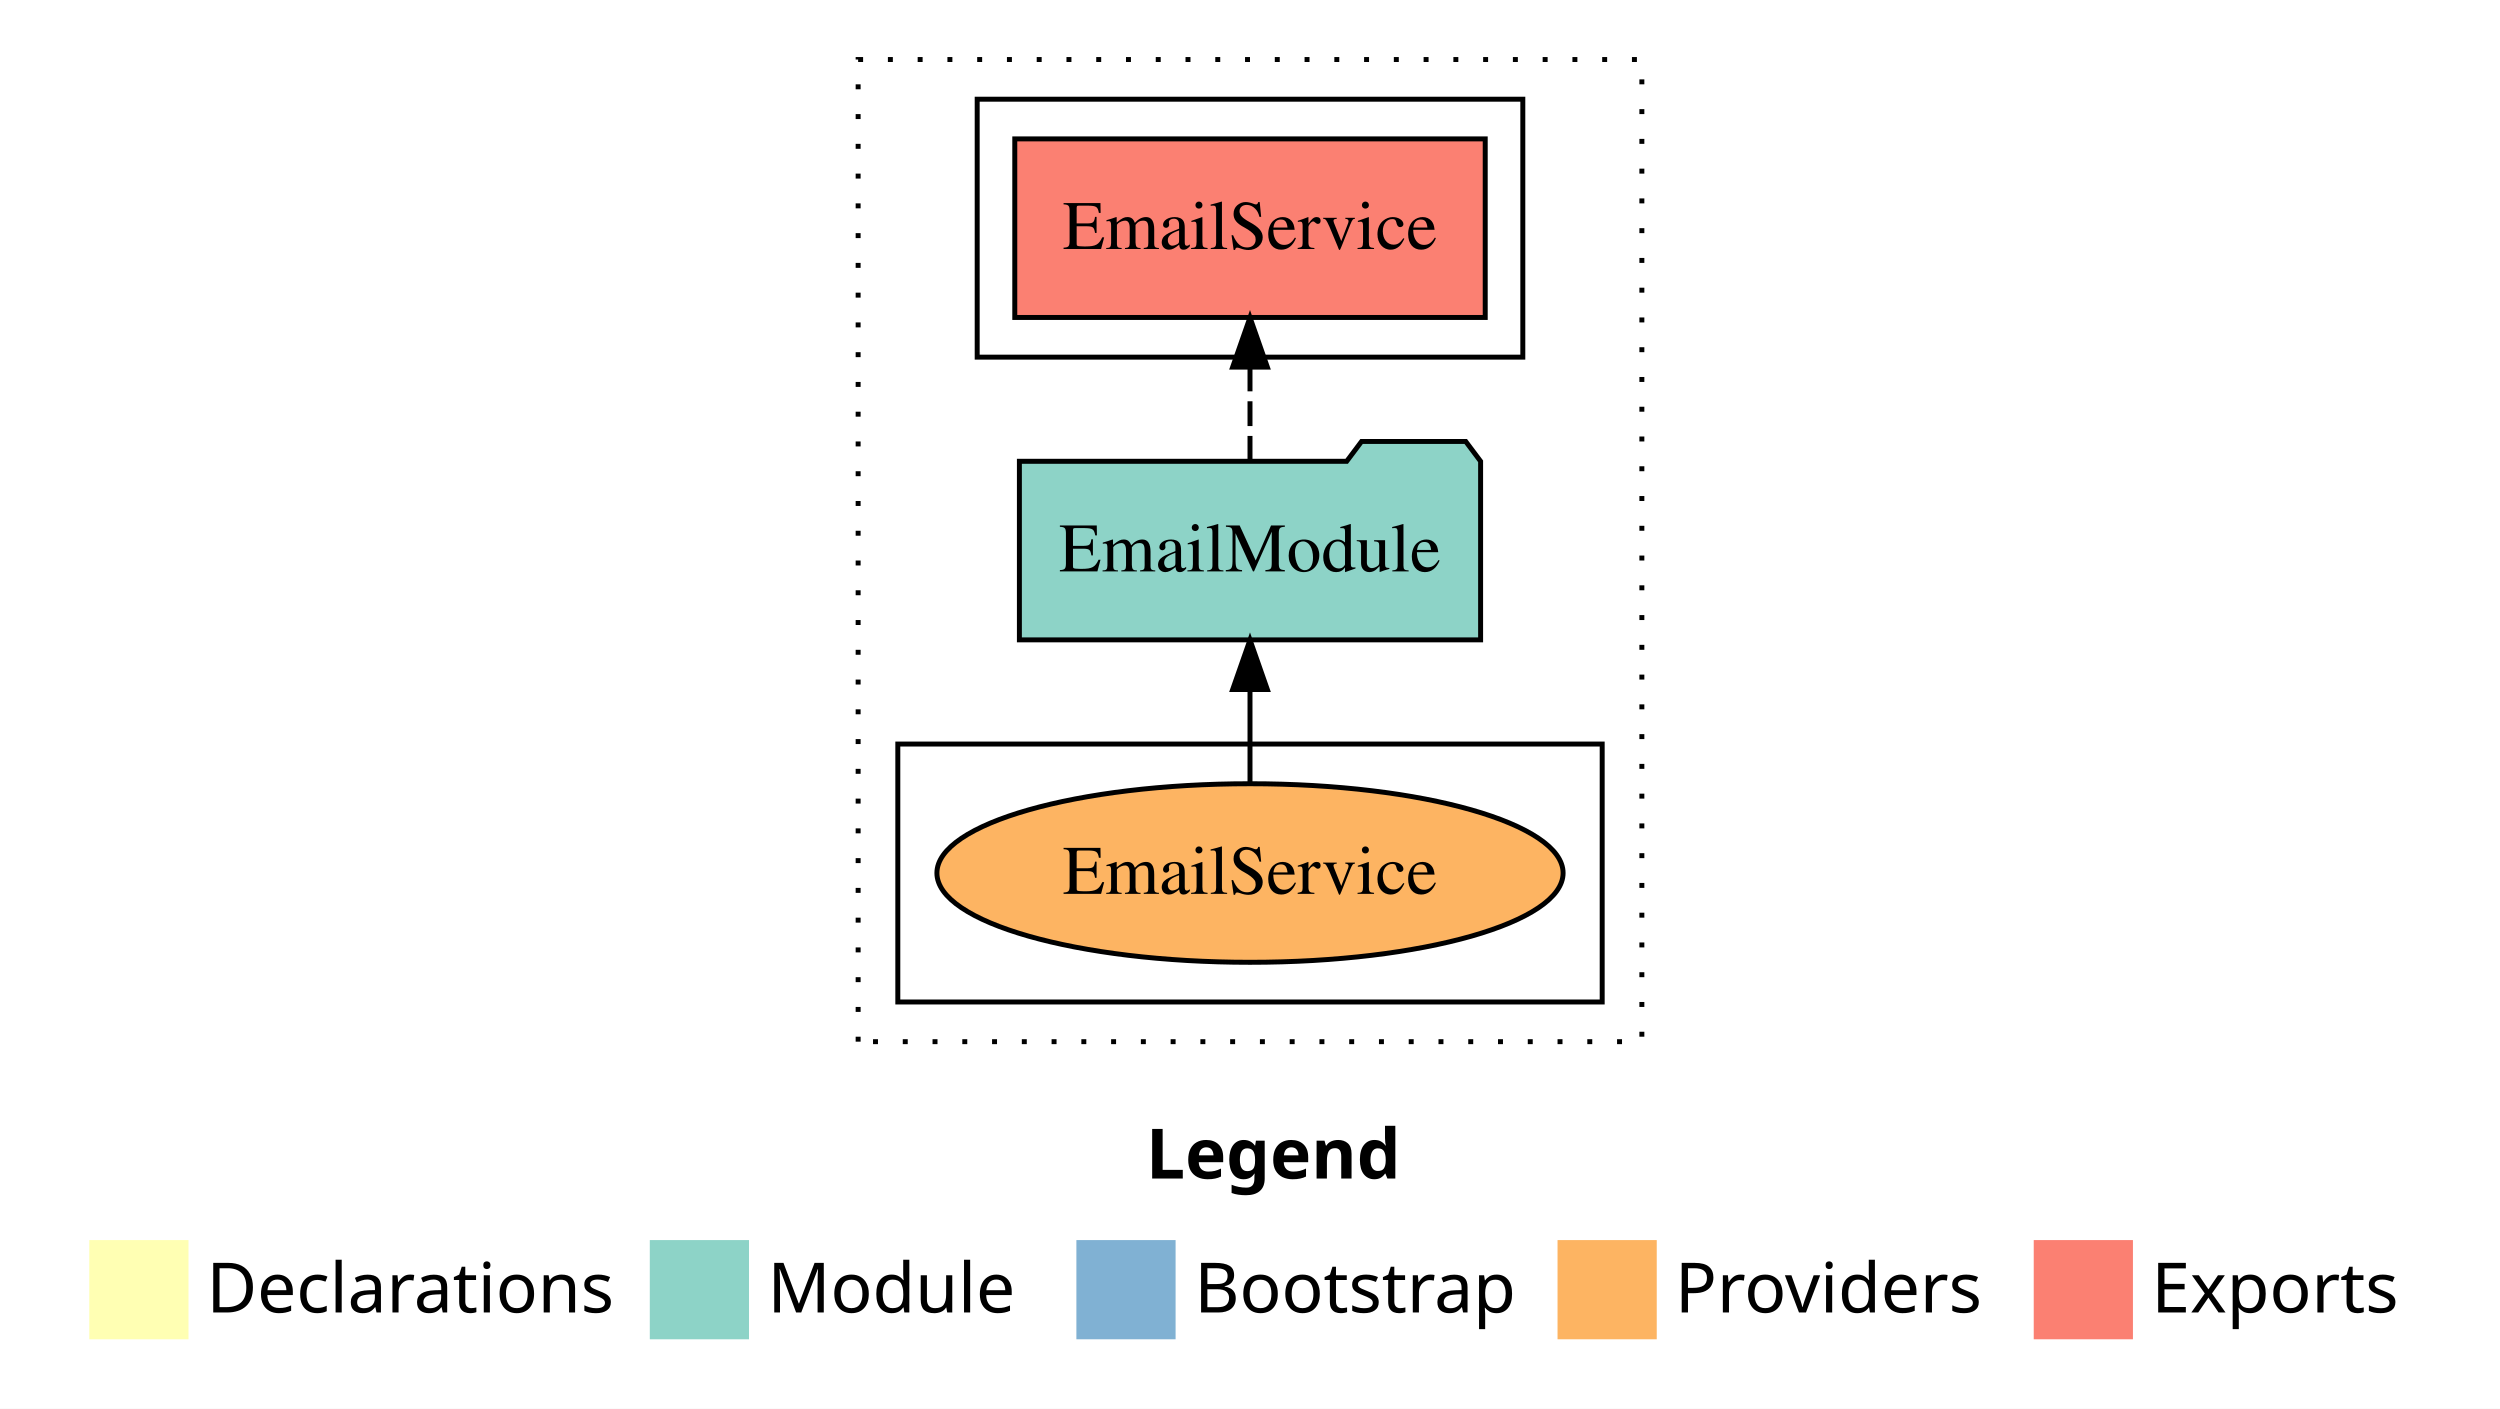
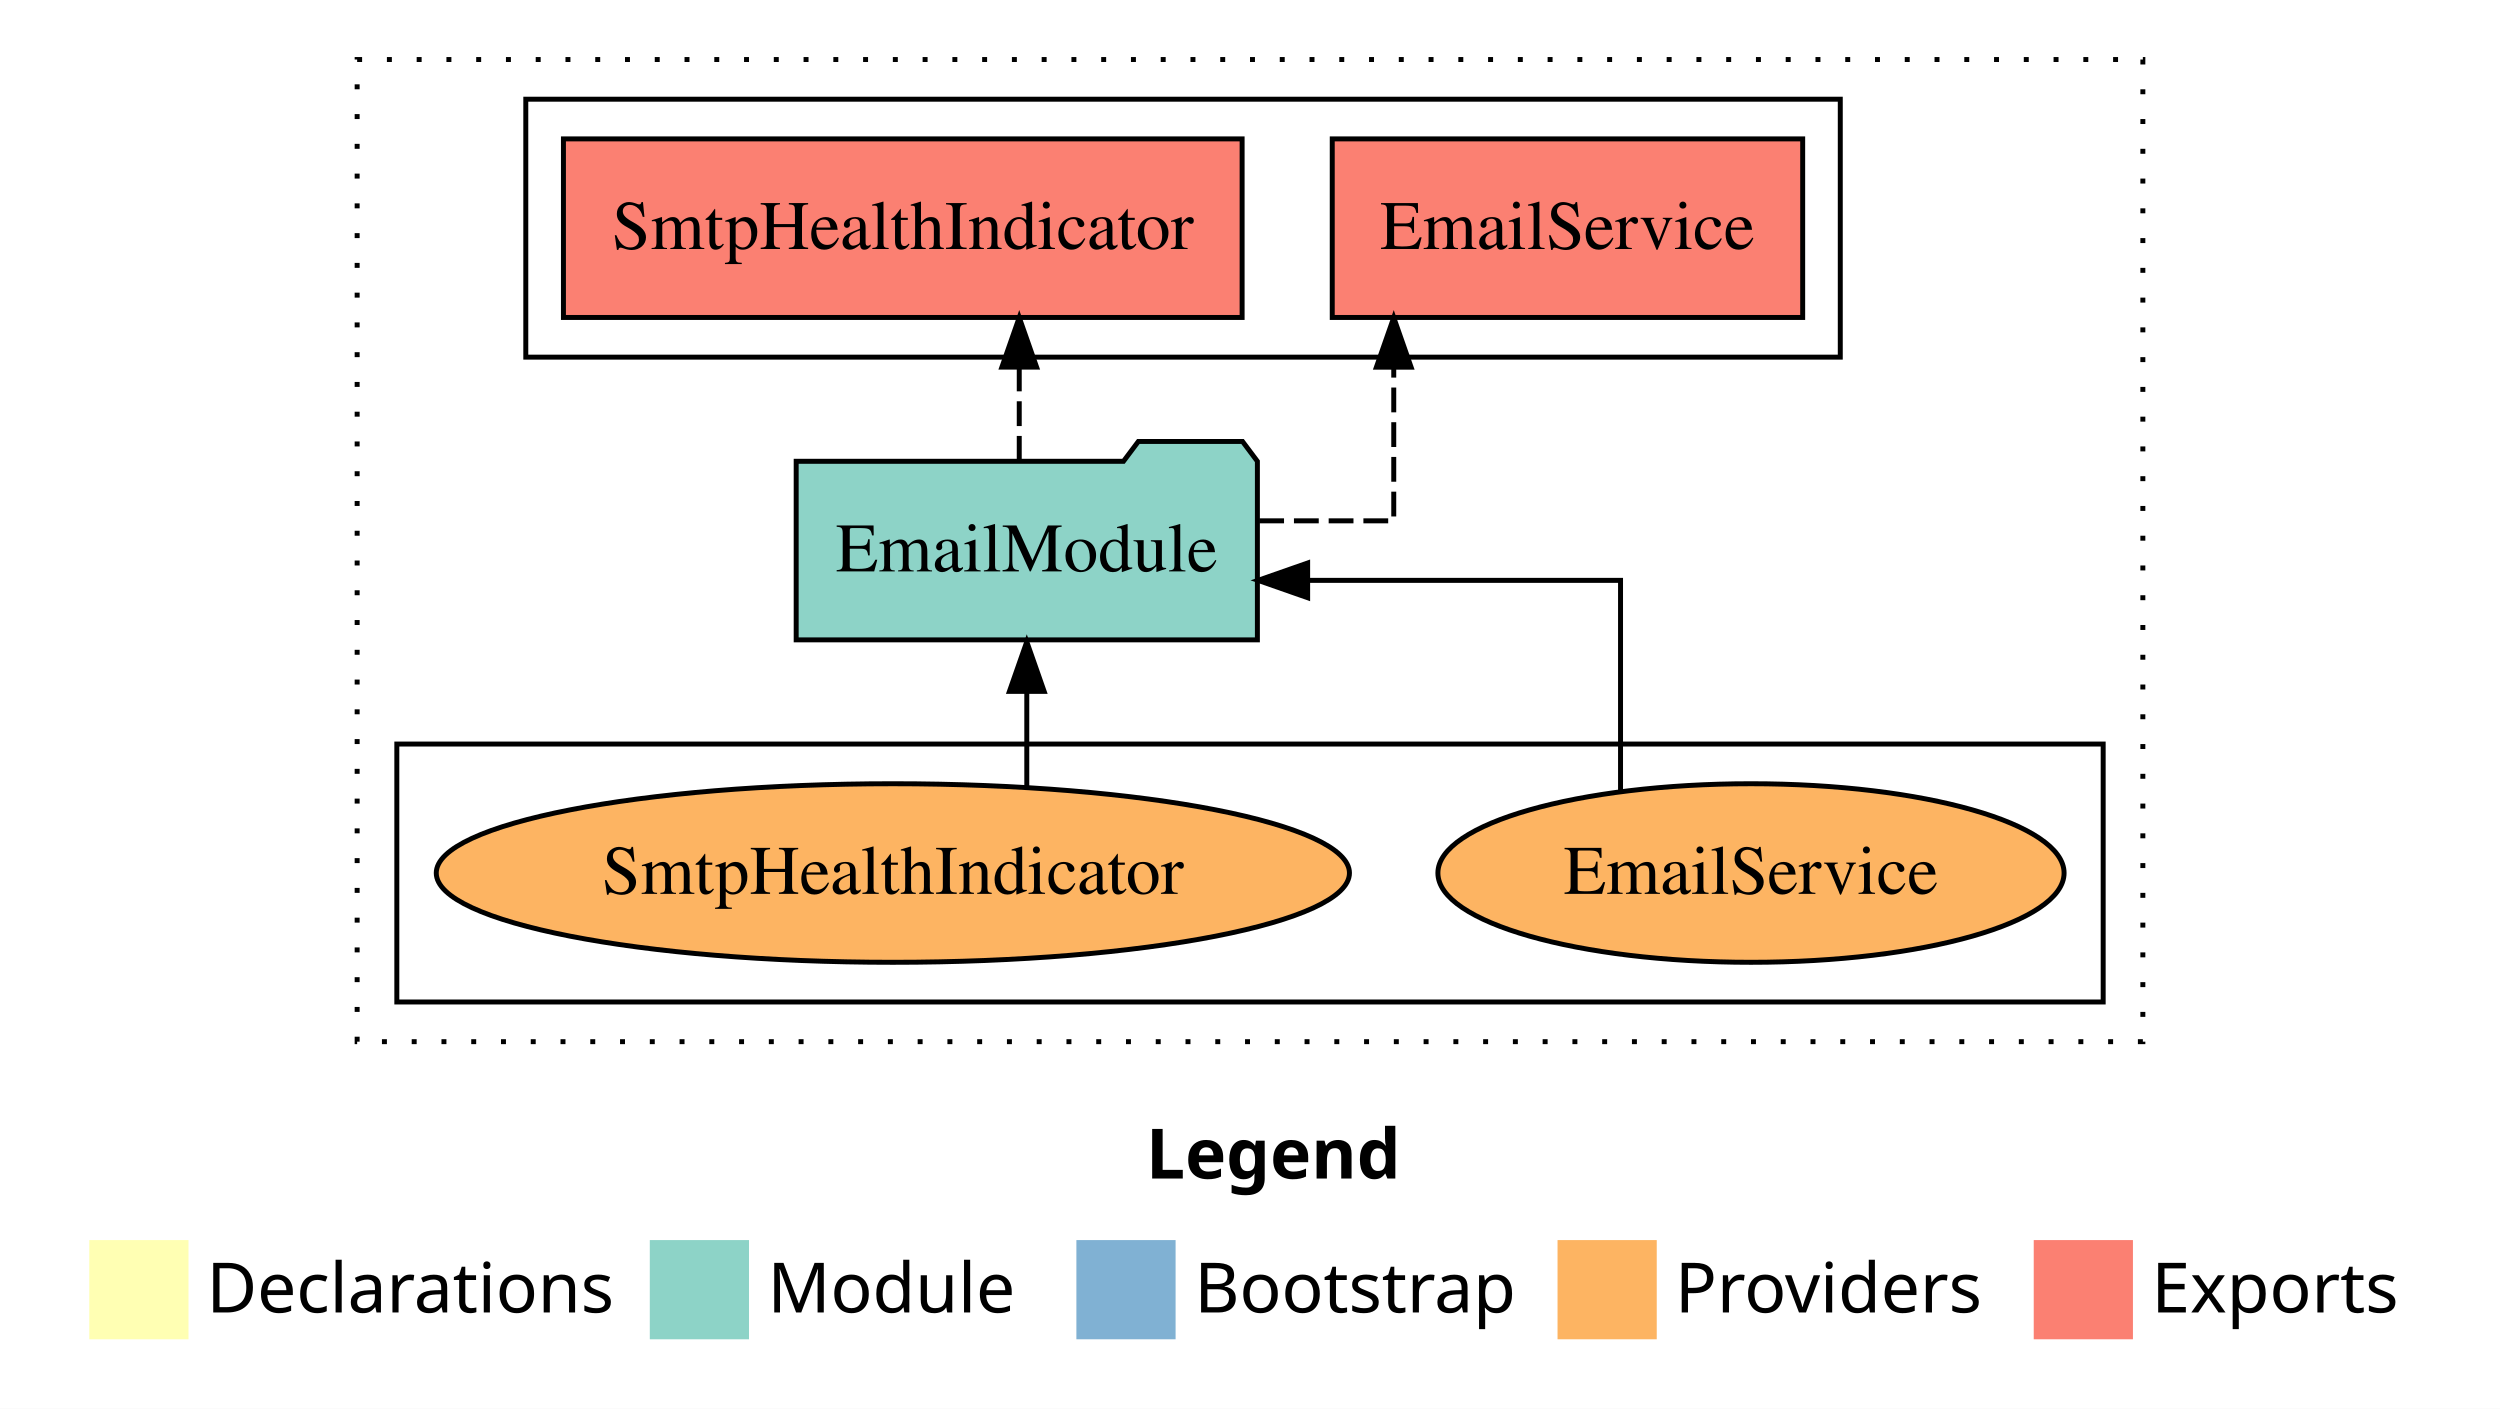
<svg xmlns="http://www.w3.org/2000/svg" width="504pt" height="284pt" viewBox="0.00 0.00 504.00 284.00">
  <g id="graph0" class="graph" transform="scale(1 1) rotate(0) translate(4 280)">
    <polygon fill="white" stroke="transparent" points="-4,4 -4,-280 500,-280 500,4 -4,4" />
    <text text-anchor="start" x="227.01" y="-42.4" font-family="Times-12" font-weight="bold" font-size="14.00">Legend</text>
    <polygon fill="#ffffb3" stroke="transparent" points="14,-10 14,-30 34,-30 34,-10 14,-10" />
    <text text-anchor="start" x="37.63" y="-15.4" font-family="Times-12" font-size="14.00">  Declarations</text>
    <polygon fill="#8dd3c7" stroke="transparent" points="127,-10 127,-30 147,-30 147,-10 127,-10" />
    <text text-anchor="start" x="150.73" y="-15.4" font-family="Times-12" font-size="14.00">  Module</text>
    <polygon fill="#80b1d3" stroke="transparent" points="213,-10 213,-30 233,-30 233,-10 213,-10" />
    <text text-anchor="start" x="236.78" y="-15.4" font-family="Times-12" font-size="14.00">  Bootstrap</text>
    <polygon fill="#fdb462" stroke="transparent" points="310,-10 310,-30 330,-30 330,-10 310,-10" />
    <text text-anchor="start" x="333.67" y="-15.4" font-family="Times-12" font-size="14.00">  Providers</text>
    <polygon fill="#fb8072" stroke="transparent" points="406,-10 406,-30 426,-30 426,-10 406,-10" />
    <text text-anchor="start" x="429.73" y="-15.4" font-family="Times-12" font-size="14.00">  Exports</text>
    <g id="clust1" class="cluster">
-       <polygon fill="none" stroke="black" stroke-dasharray="1,5" points="169,-70 169,-268 327,-268 327,-70 169,-70" />
+       <polygon fill="none" stroke="black" stroke-dasharray="1,5" points="68,-70 68,-268 428,-268 428,-70 68,-70" />
    </g>
    <g id="clust6" class="cluster">
-       <polygon fill="none" stroke="black" points="177,-78 177,-130 319,-130 319,-78 177,-78" />
+       <polygon fill="none" stroke="black" points="76,-78 76,-130 420,-130 420,-78 76,-78" />
    </g>
    <g id="clust4" class="cluster">
-       <polygon fill="none" stroke="black" points="193,-208 193,-260 303,-260 303,-208 193,-208" />
+       <polygon fill="none" stroke="black" points="102,-208 102,-260 367,-260 367,-208 102,-208" />
    </g>
    <g id="node1" class="node">
-       <polygon fill="#fb8072" stroke="black" points="295.42,-252 200.58,-252 200.58,-216 295.42,-216 295.42,-252" />
-       <text text-anchor="middle" x="248" y="-229.8" font-family="Times,serif" font-size="14.00">EmailService </text>
+       <polygon fill="#fb8072" stroke="black" points="359.42,-252 264.58,-252 264.58,-216 359.42,-216 359.42,-252" />
+       <text text-anchor="middle" x="312" y="-229.8" font-family="Times,serif" font-size="14.00">EmailService </text>
    </g>
    <g id="node2" class="node">
-       <polygon fill="#8dd3c7" stroke="black" points="294.49,-187 291.49,-191 270.49,-191 267.49,-187 201.51,-187 201.51,-151 294.49,-151 294.49,-187" />
-       <text text-anchor="middle" x="248" y="-164.8" font-family="Times,serif" font-size="14.00">EmailModule</text>
+       <polygon fill="#fb8072" stroke="black" points="246.41,-252 109.59,-252 109.59,-216 246.41,-216 246.41,-252" />
+       <text text-anchor="middle" x="178" y="-229.8" font-family="Times,serif" font-size="14.00">SmtpHealthIndicator </text>
+     </g>
+     <g id="node3" class="node">
+       <polygon fill="#8dd3c7" stroke="black" points="249.49,-187 246.49,-191 225.49,-191 222.49,-187 156.51,-187 156.51,-151 249.49,-151 249.49,-187" />
+       <text text-anchor="middle" x="203" y="-164.8" font-family="Times,serif" font-size="14.00">EmailModule</text>
    </g>
    <g id="edge1" class="edge">
-       <path fill="none" stroke="black" stroke-dasharray="5,2" d="M248,-187.11C248,-187.11 248,-205.99 248,-205.99" />
-       <polygon fill="black" stroke="black" points="244.5,-205.99 248,-215.99 251.5,-205.99 244.5,-205.99" />
-     </g>
-     <g id="node3" class="node">
-       <ellipse fill="#fdb462" stroke="black" cx="248" cy="-104" rx="63.12" ry="18" />
-       <text text-anchor="middle" x="248" y="-99.8" font-family="Times,serif" font-size="14.00">EmailService</text>
+       <path fill="none" stroke="black" stroke-dasharray="5,2" d="M249.86,-175C264.54,-175 276.98,-175 276.98,-175 276.98,-175 276.98,-205.98 276.98,-205.98" />
+       <polygon fill="black" stroke="black" points="273.48,-205.98 276.98,-215.98 280.48,-205.98 273.48,-205.98" />
    </g>
    <g id="edge2" class="edge">
-       <path fill="none" stroke="black" d="M248,-122.11C248,-122.11 248,-140.99 248,-140.99" />
-       <polygon fill="black" stroke="black" points="244.5,-140.99 248,-150.99 251.5,-140.99 244.5,-140.99" />
+       <path fill="none" stroke="black" stroke-dasharray="5,2" d="M201.48,-187.11C201.48,-187.11 201.48,-205.99 201.48,-205.99" />
+       <polygon fill="black" stroke="black" points="197.98,-205.99 201.48,-215.99 204.98,-205.99 197.98,-205.99" />
+     </g>
+     <g id="node4" class="node">
+       <ellipse fill="#fdb462" stroke="black" cx="349" cy="-104" rx="63.12" ry="18" />
+       <text text-anchor="middle" x="349" y="-99.8" font-family="Times,serif" font-size="14.00">EmailService</text>
+     </g>
+     <g id="edge3" class="edge">
+       <path fill="none" stroke="black" d="M322.7,-120.43C322.7,-137.89 322.7,-163 322.7,-163 322.7,-163 259.62,-163 259.62,-163" />
+       <polygon fill="black" stroke="black" points="259.62,-159.5 249.62,-163 259.62,-166.5 259.62,-159.5" />
+     </g>
+     <g id="node5" class="node">
+       <ellipse fill="#fdb462" stroke="black" cx="176" cy="-104" rx="92.05" ry="18" />
+       <text text-anchor="middle" x="176" y="-99.8" font-family="Times,serif" font-size="14.00">SmtpHealthIndicator</text>
+     </g>
+     <g id="edge4" class="edge">
+       <path fill="none" stroke="black" d="M203,-121.42C203,-121.42 203,-140.62 203,-140.62" />
+       <polygon fill="black" stroke="black" points="199.5,-140.62 203,-150.62 206.5,-140.62 199.5,-140.62" />
    </g>
  </g>
</svg>
